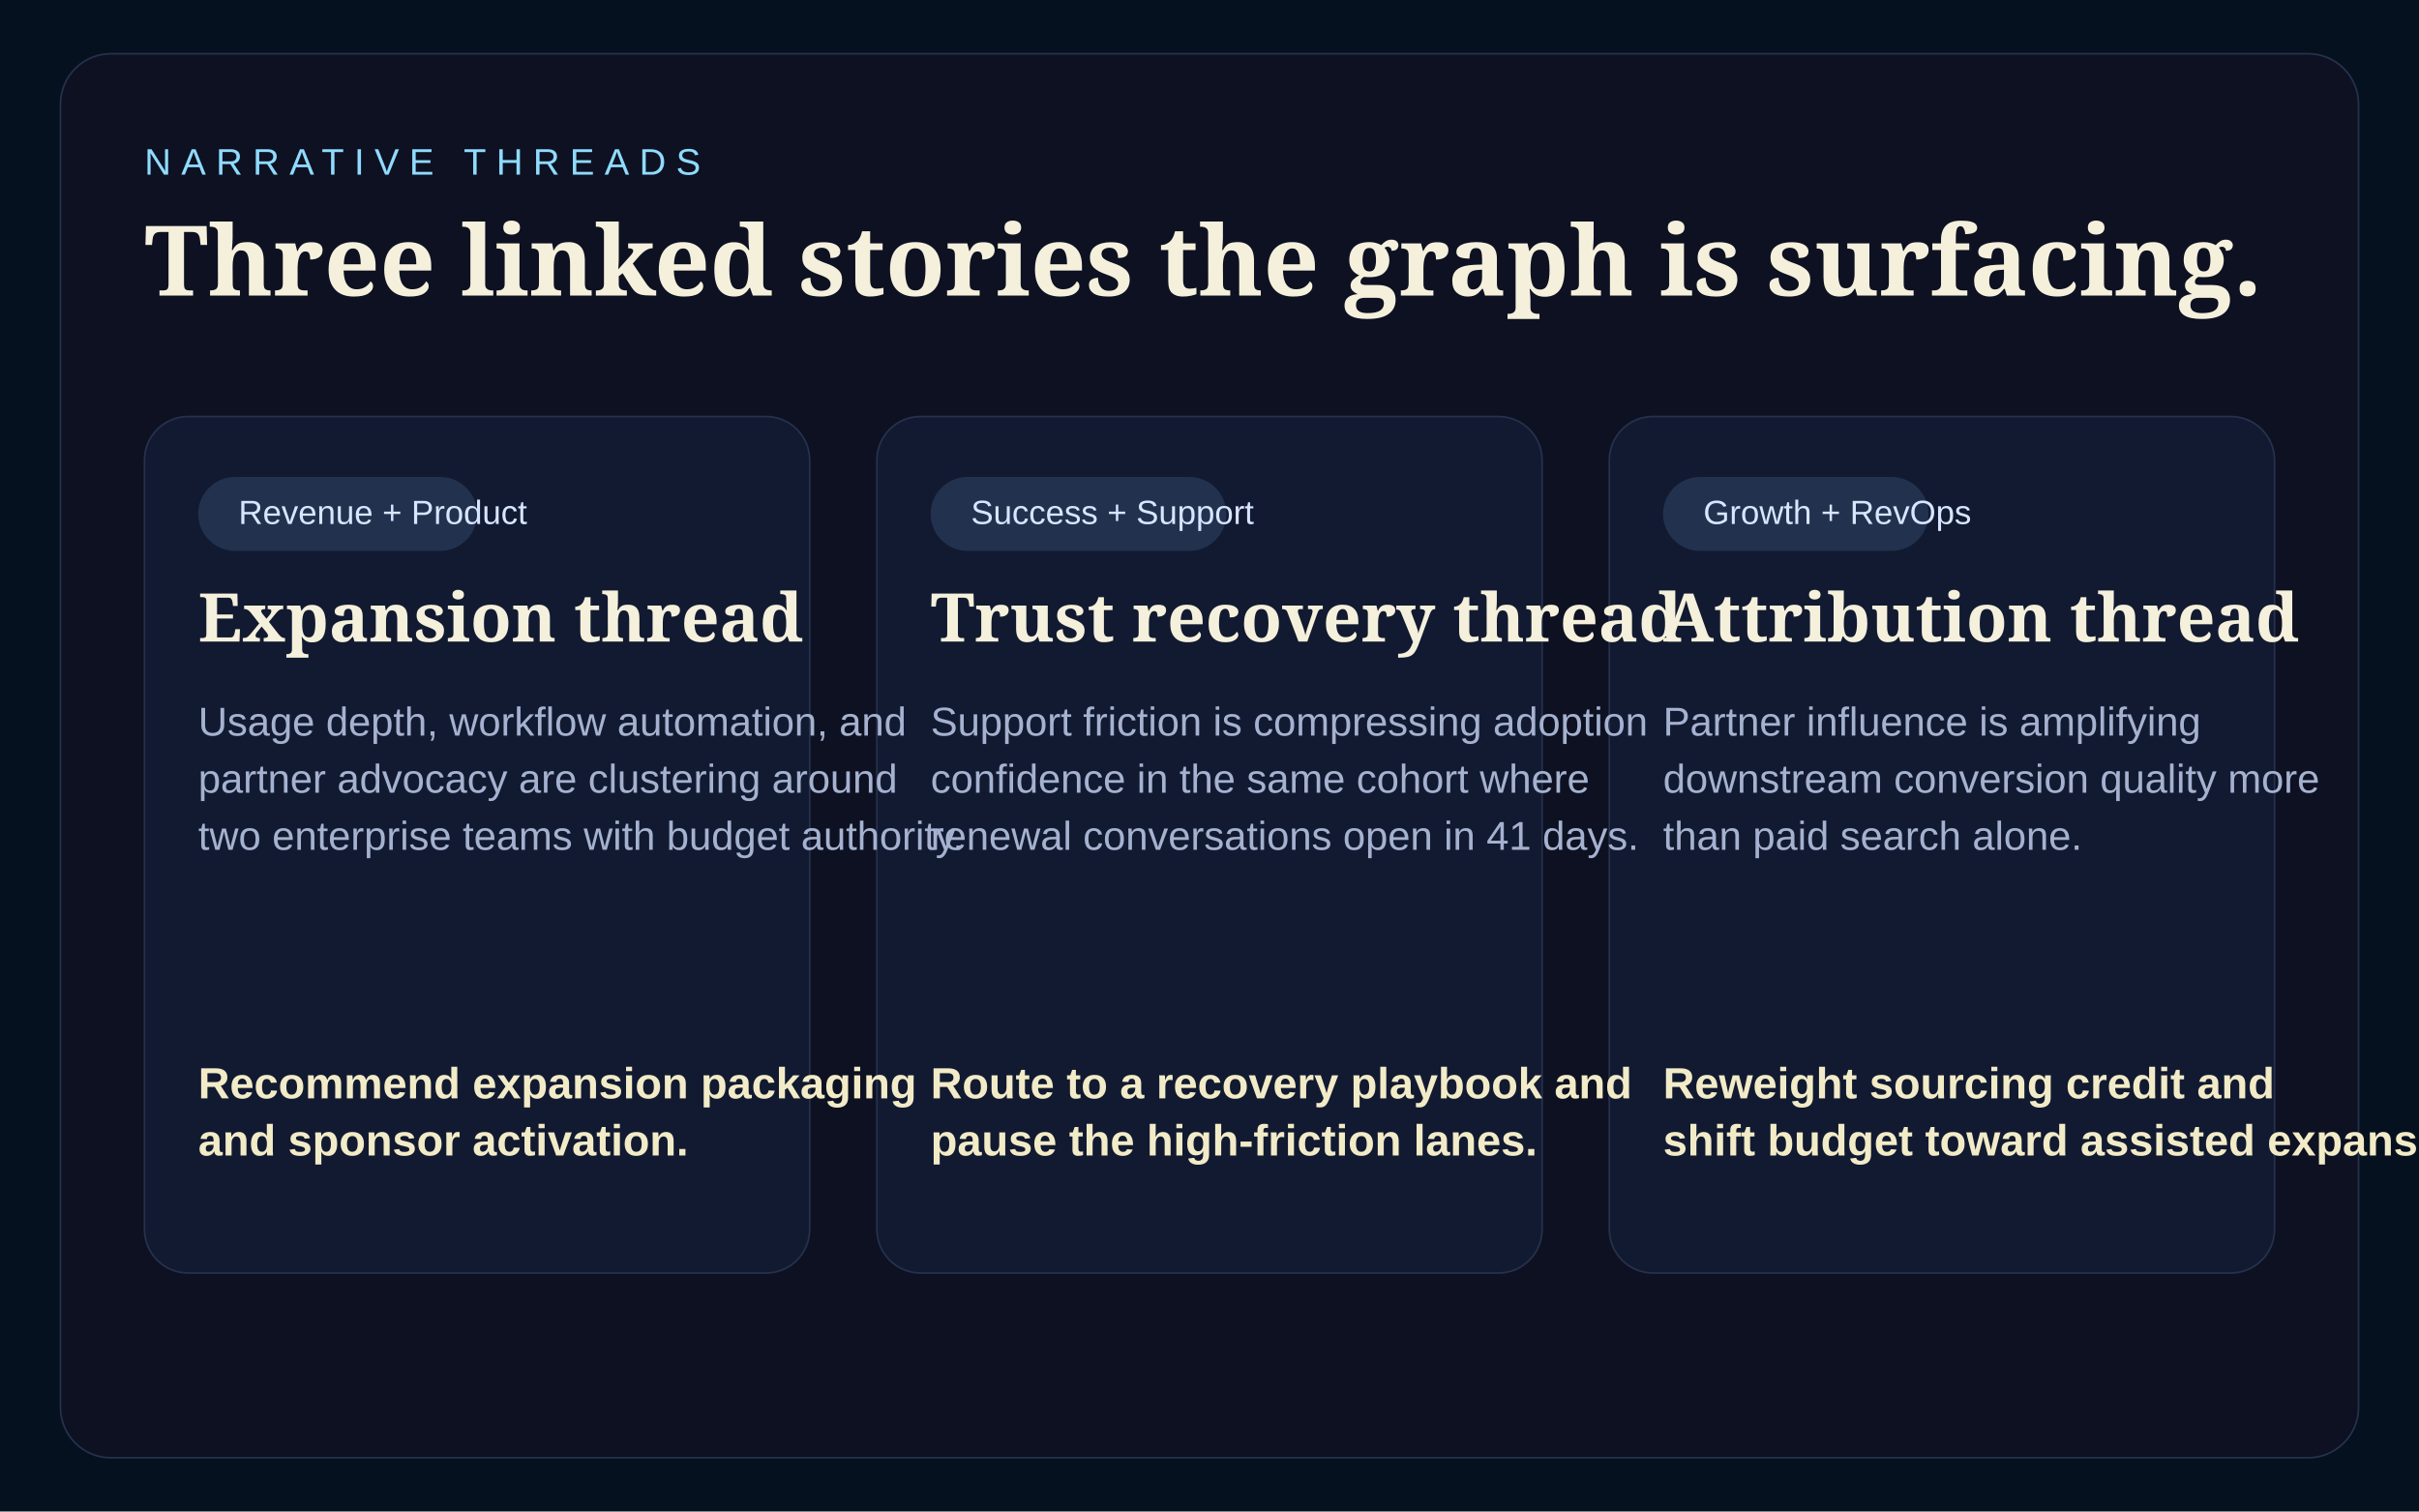
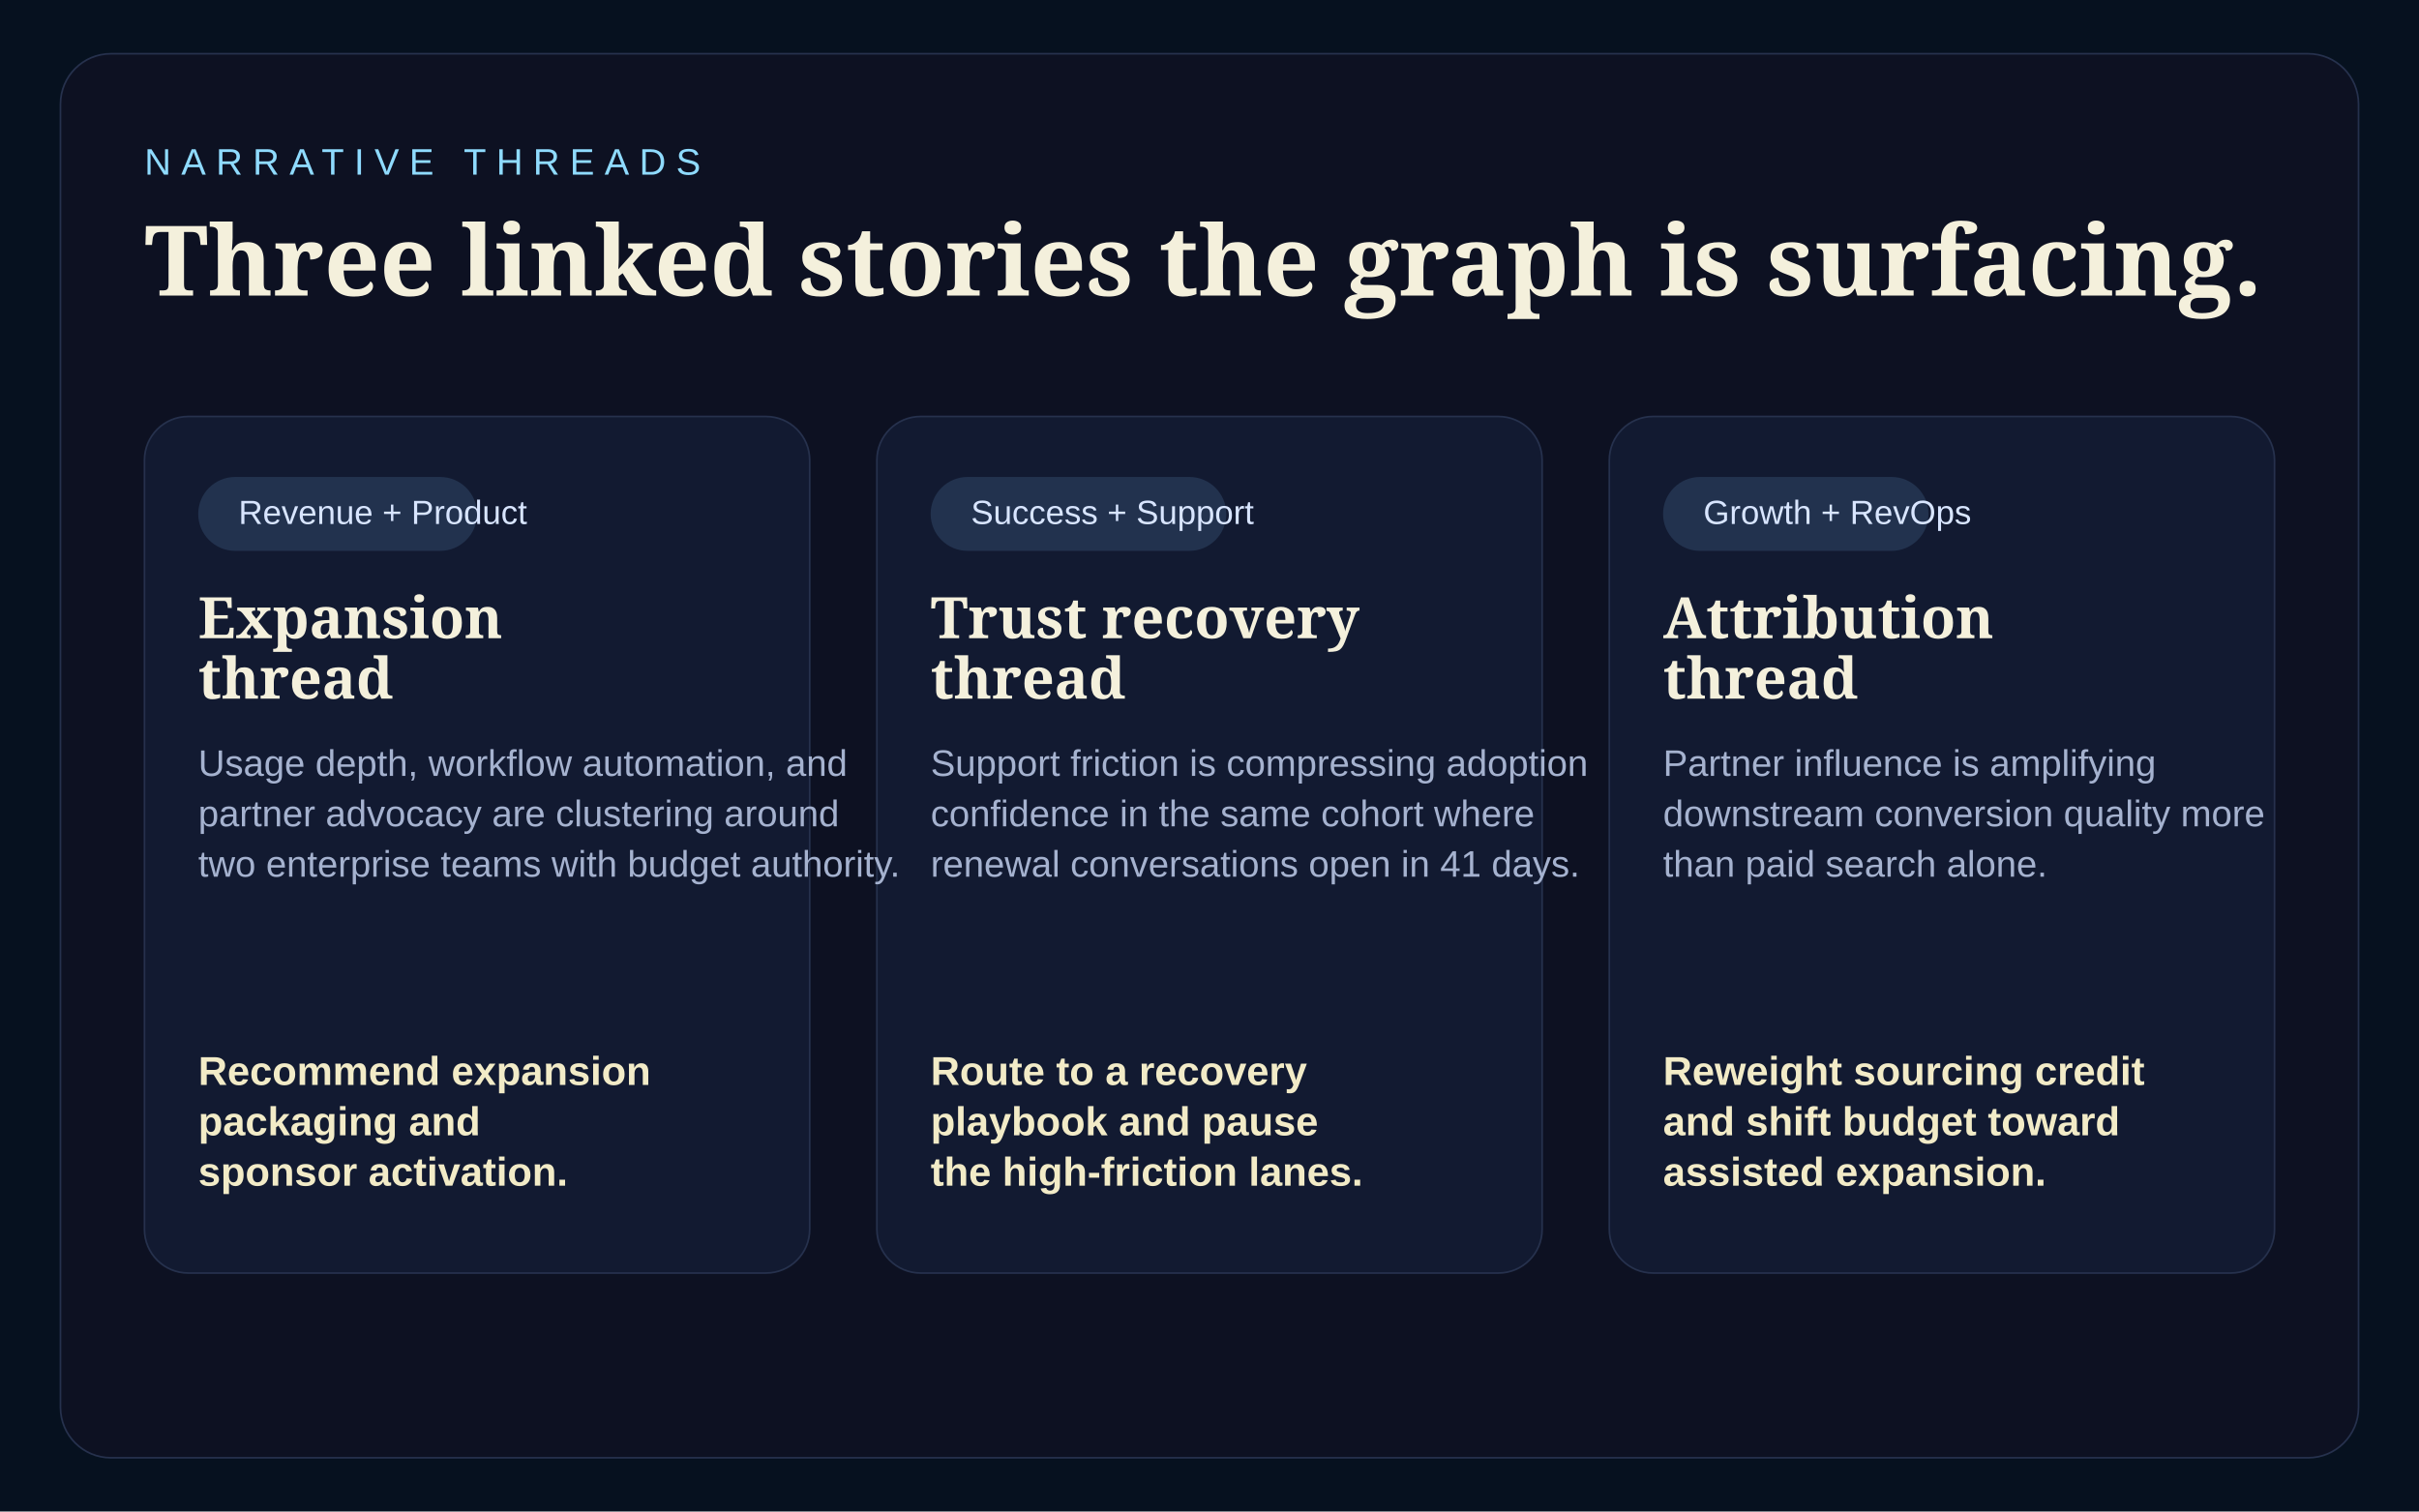
<svg xmlns="http://www.w3.org/2000/svg" width="1440" height="900" viewBox="0 0 1440 900" fill="none">
  <rect width="1440" height="900" fill="#06111F" />
  <rect x="36" y="32" width="1368" height="836" rx="30" fill="#0D1122" stroke="#26314D" />
  <text x="86" y="104" fill="#8FDBFF" font-family="Arial, sans-serif" font-size="22" letter-spacing="6">NARRATIVE THREADS</text>
  <text x="86" y="176" fill="#F4F0DC" font-family="Georgia, serif" font-size="58" font-weight="700">Three linked stories the graph is surfacing.</text>
  <rect x="86" y="248" width="396" height="510" rx="26" fill="#121A31" stroke="#26314D" />
  <rect x="522" y="248" width="396" height="510" rx="26" fill="#121A31" stroke="#26314D" />
  <rect x="958" y="248" width="396" height="510" rx="26" fill="#121A31" stroke="#26314D" />
  <rect x="118" y="284" width="166" height="44" rx="22" fill="#22324E" />
  <rect x="554" y="284" width="176" height="44" rx="22" fill="#22324E" />
  <rect x="990" y="284" width="158" height="44" rx="22" fill="#22324E" />
  <text x="142" y="312" fill="#D8E5FF" font-family="Arial, sans-serif" font-size="20">Revenue + Product</text>
  <text x="578" y="312" fill="#D8E5FF" font-family="Arial, sans-serif" font-size="20">Success + Support</text>
  <text x="1014" y="312" fill="#D8E5FF" font-family="Arial, sans-serif" font-size="20">Growth + RevOps</text>
-   <text x="118" y="382" fill="#F4F0DC" font-family="Georgia, serif" font-size="40" font-weight="700">Expansion thread</text>
-   <text x="554" y="382" fill="#F4F0DC" font-family="Georgia, serif" font-size="40" font-weight="700">Trust recovery thread</text>
-   <text x="990" y="382" fill="#F4F0DC" font-family="Georgia, serif" font-size="40" font-weight="700">Attribution thread</text>
-   <text x="118" y="438" fill="#A5B2CF" font-family="Arial, sans-serif" font-size="24">
+   <text x="118" y="380" fill="#F4F0DC" font-family="Georgia, serif" font-size="34" font-weight="700">
+     <tspan x="118" dy="0">Expansion</tspan>
+     <tspan x="118" dy="36">thread</tspan>
+   </text>
+   <text x="554" y="380" fill="#F4F0DC" font-family="Georgia, serif" font-size="34" font-weight="700">
+     <tspan x="554" dy="0">Trust recovery</tspan>
+     <tspan x="554" dy="36">thread</tspan>
+   </text>
+   <text x="990" y="380" fill="#F4F0DC" font-family="Georgia, serif" font-size="34" font-weight="700">
+     <tspan x="990" dy="0">Attribution</tspan>
+     <tspan x="990" dy="36">thread</tspan>
+   </text>
+   <text x="118" y="462" fill="#A5B2CF" font-family="Arial, sans-serif" font-size="22">
    <tspan x="118" dy="0">Usage depth, workflow automation, and</tspan>
-     <tspan x="118" dy="34">partner advocacy are clustering around</tspan>
-     <tspan x="118" dy="34">two enterprise teams with budget authority.</tspan>
+     <tspan x="118" dy="30">partner advocacy are clustering around</tspan>
+     <tspan x="118" dy="30">two enterprise teams with budget authority.</tspan>
  </text>
-   <text x="554" y="438" fill="#A5B2CF" font-family="Arial, sans-serif" font-size="24">
+   <text x="554" y="462" fill="#A5B2CF" font-family="Arial, sans-serif" font-size="22">
    <tspan x="554" dy="0">Support friction is compressing adoption</tspan>
-     <tspan x="554" dy="34">confidence in the same cohort where</tspan>
-     <tspan x="554" dy="34">renewal conversations open in 41 days.</tspan>
+     <tspan x="554" dy="30">confidence in the same cohort where</tspan>
+     <tspan x="554" dy="30">renewal conversations open in 41 days.</tspan>
  </text>
-   <text x="990" y="438" fill="#A5B2CF" font-family="Arial, sans-serif" font-size="24">
+   <text x="990" y="462" fill="#A5B2CF" font-family="Arial, sans-serif" font-size="22">
    <tspan x="990" dy="0">Partner influence is amplifying</tspan>
-     <tspan x="990" dy="34">downstream conversion quality more</tspan>
-     <tspan x="990" dy="34">than paid search alone.</tspan>
+     <tspan x="990" dy="30">downstream conversion quality more</tspan>
+     <tspan x="990" dy="30">than paid search alone.</tspan>
  </text>
-   <text x="118" y="654" fill="#F2EBC7" font-family="Arial, sans-serif" font-size="26" font-weight="700">
-     <tspan x="118" dy="0">Recommend expansion packaging</tspan>
-     <tspan x="118" dy="34">and sponsor activation.</tspan>
+   <text x="118" y="646" fill="#F2EBC7" font-family="Arial, sans-serif" font-size="24" font-weight="700">
+     <tspan x="118" dy="0">Recommend expansion</tspan>
+     <tspan x="118" dy="30">packaging and</tspan>
+     <tspan x="118" dy="30">sponsor activation.</tspan>
  </text>
-   <text x="554" y="654" fill="#F2EBC7" font-family="Arial, sans-serif" font-size="26" font-weight="700">
-     <tspan x="554" dy="0">Route to a recovery playbook and</tspan>
-     <tspan x="554" dy="34">pause the high-friction lanes.</tspan>
+   <text x="554" y="646" fill="#F2EBC7" font-family="Arial, sans-serif" font-size="24" font-weight="700">
+     <tspan x="554" dy="0">Route to a recovery</tspan>
+     <tspan x="554" dy="30">playbook and pause</tspan>
+     <tspan x="554" dy="30">the high-friction lanes.</tspan>
  </text>
-   <text x="990" y="654" fill="#F2EBC7" font-family="Arial, sans-serif" font-size="26" font-weight="700">
-     <tspan x="990" dy="0">Reweight sourcing credit and</tspan>
-     <tspan x="990" dy="34">shift budget toward assisted expansion.</tspan>
+   <text x="990" y="646" fill="#F2EBC7" font-family="Arial, sans-serif" font-size="24" font-weight="700">
+     <tspan x="990" dy="0">Reweight sourcing credit</tspan>
+     <tspan x="990" dy="30">and shift budget toward</tspan>
+     <tspan x="990" dy="30">assisted expansion.</tspan>
  </text>
</svg>
